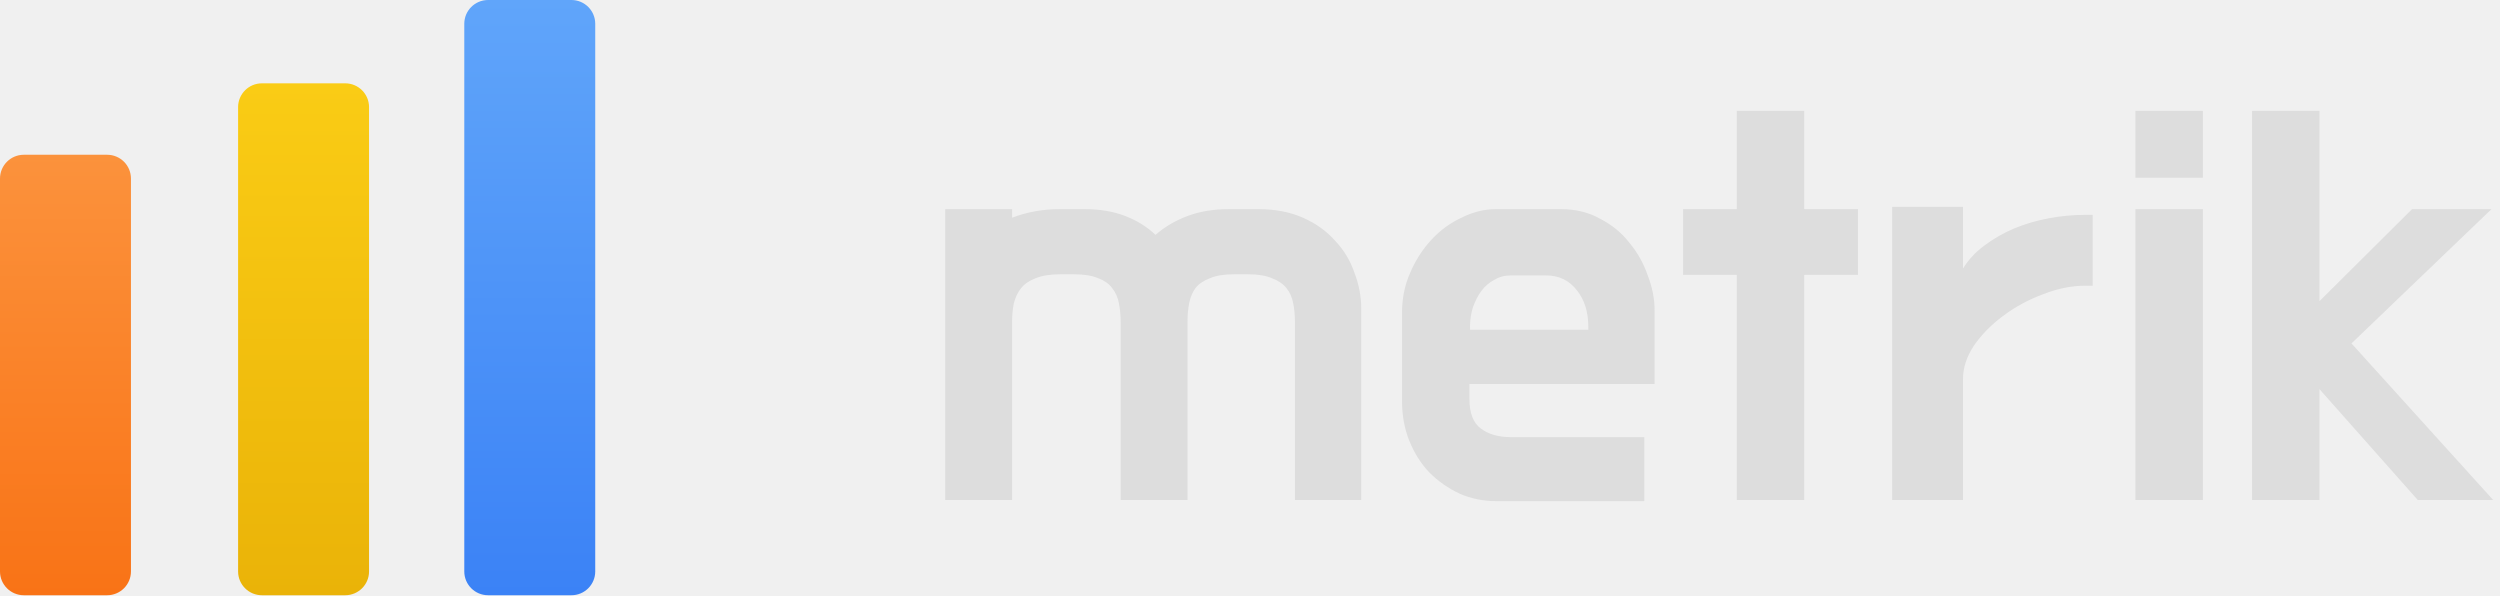
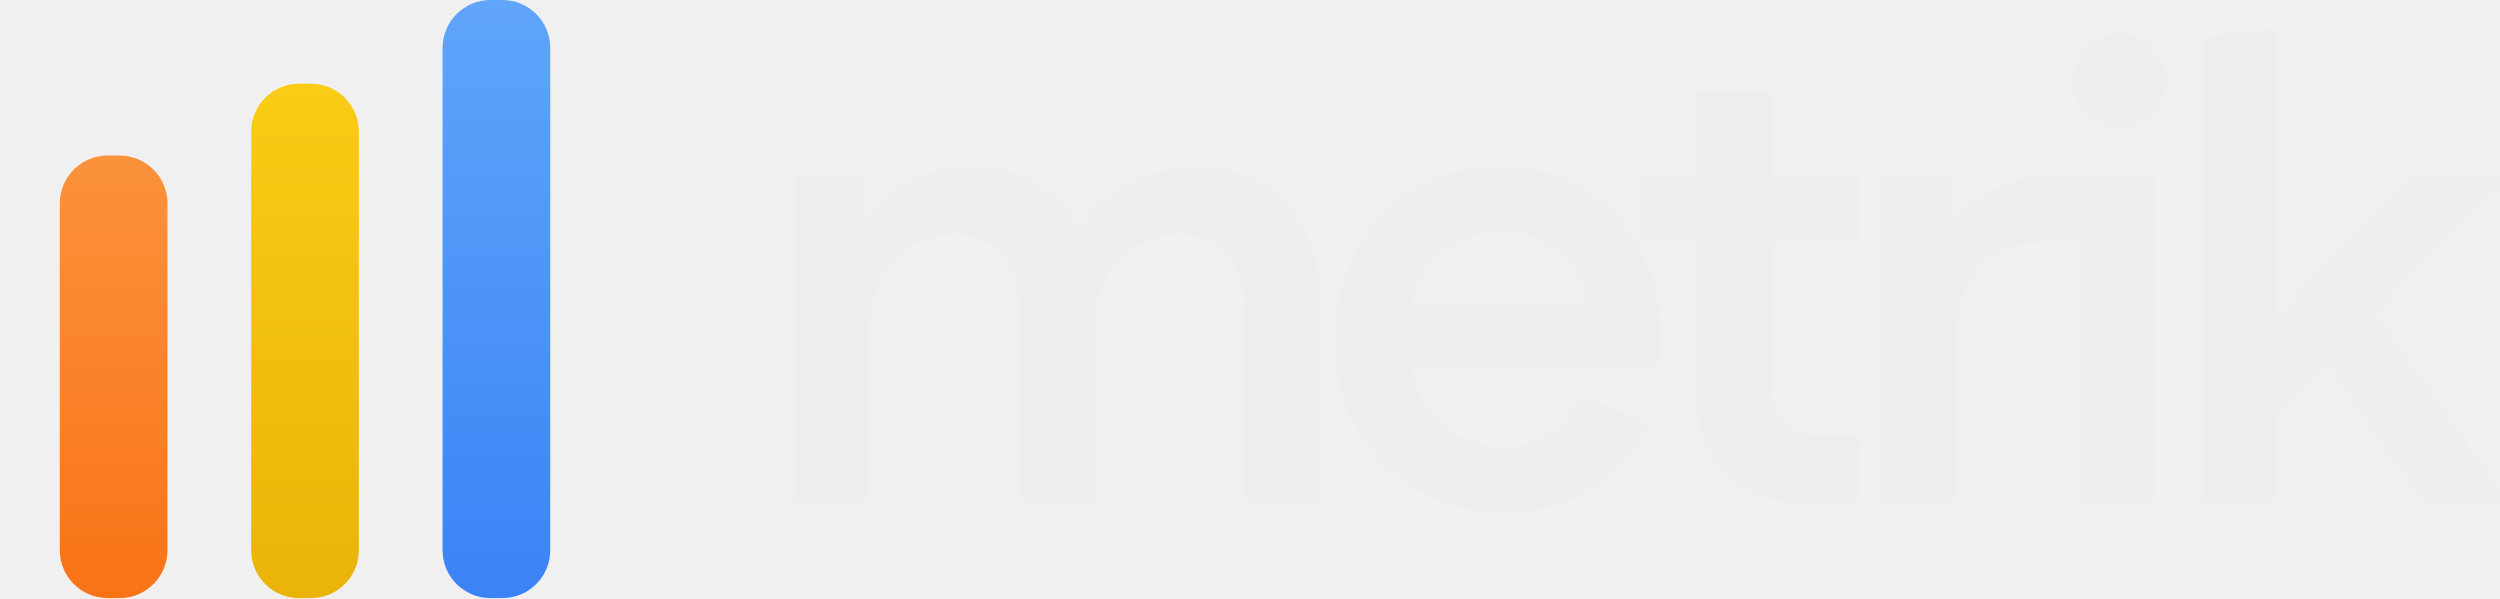
- <svg xmlns="http://www.w3.org/2000/svg" width="210" height="50" viewBox="0 0 210 50" fill="none">
+ <svg xmlns="http://www.w3.org/2000/svg" width="209" height="50" viewBox="0 0 209 50" fill="none">
  <g clip-path="url(#clip0_17_12)">
+     <path d="M66.402 42V14.73H72.234V21.372L71.208 20.346C71.82 18.978 72.612 17.826 73.584 16.89C74.556 15.954 75.69 15.234 76.986 14.73C78.282 14.19 79.74 13.92 81.36 13.92C83.628 13.92 85.644 14.55 87.408 15.81C89.172 17.07 90.36 18.924 90.972 21.372L88.974 21.264C89.586 19.716 90.45 18.402 91.566 17.322C92.682 16.242 93.978 15.414 95.454 14.838C96.966 14.226 98.55 13.92 100.206 13.92C102.042 13.92 103.716 14.352 105.228 15.216C106.776 16.044 108 17.286 108.9 18.942C109.836 20.562 110.304 22.596 110.304 25.044V42H104.094V26.556C104.094 24.936 103.86 23.622 103.392 22.614C102.924 21.57 102.276 20.814 101.448 20.346C100.62 19.842 99.666 19.59 98.586 19.59C97.578 19.59 96.516 19.86 95.4 20.4C94.32 20.94 93.384 21.84 92.592 23.1C91.836 24.324 91.458 26.034 91.458 28.23V42H85.248V26.556C85.248 24.936 85.014 23.622 84.546 22.614C84.078 21.57 83.43 20.814 82.602 20.346C81.774 19.842 80.82 19.59 79.74 19.59C78.732 19.59 77.67 19.86 76.554 20.4C75.474 20.94 74.538 21.84 73.746 23.1C72.99 24.36 72.612 26.07 72.612 28.23V42H66.402ZM125.725 42.81C122.953 42.81 120.505 42.198 118.381 40.974C116.293 39.75 114.655 38.058 113.467 35.898C112.279 33.738 111.685 31.218 111.685 28.338C111.685 25.494 112.261 22.992 113.413 20.832C114.601 18.636 116.221 16.944 118.273 15.756C120.361 14.532 122.755 13.92 125.455 13.92C128.155 13.92 130.495 14.55 132.475 15.81C134.491 17.034 136.057 18.762 137.173 20.994C138.325 23.226 138.901 25.836 138.901 28.824V29.85L138.091 30.66H114.601V25.476H136.093L132.799 26.718C132.763 25.206 132.403 23.91 131.719 22.83C131.071 21.714 130.207 20.868 129.127 20.292C128.083 19.68 126.895 19.374 125.563 19.374C124.123 19.374 122.809 19.716 121.621 20.4C120.433 21.048 119.515 21.966 118.867 23.154C118.219 24.306 117.895 25.656 117.895 27.204V29.364C117.895 30.84 118.237 32.19 118.921 33.414C119.641 34.602 120.595 35.556 121.783 36.276C122.971 36.996 124.285 37.356 125.725 37.356C127.093 37.356 128.335 36.996 129.451 36.276C130.603 35.52 131.503 34.512 132.151 33.252H132.799L137.821 35.412C136.741 37.752 135.139 39.57 133.015 40.866C130.927 42.162 128.497 42.81 125.725 42.81ZM150.598 42C147.934 42 145.81 41.172 144.226 39.516C142.642 37.824 141.85 35.556 141.85 32.712V7.656H148.06V32.064C148.06 33.504 148.42 34.584 149.14 35.304C149.896 36.024 150.976 36.384 152.38 36.384H155.188L155.458 36.978V42H150.598ZM137.206 20.292V14.73H155.458V20.292H137.206ZM157.367 42V14.73H163.199V21.696L161.633 21.588C162.389 19.464 163.649 17.79 165.413 16.566C167.177 15.342 169.193 14.73 171.461 14.73H174.107V20.292H170.543C169.139 20.292 167.915 20.616 166.871 21.264C165.827 21.876 165.017 22.758 164.441 23.91C163.865 25.062 163.577 26.43 163.577 28.014V42H157.367ZM174.048 42V14.73H180.258V42H174.048ZM177.18 10.626C176.1 10.626 175.182 10.248 174.426 9.492C173.67 8.736 173.292 7.8 173.292 6.684C173.292 5.64 173.67 4.74 174.426 3.984C175.182 3.192 176.118 2.796 177.234 2.796C178.278 2.796 179.178 3.192 179.934 3.984C180.726 4.74 181.122 5.658 181.122 6.738C181.122 7.818 180.726 8.736 179.934 9.492C179.178 10.248 178.26 10.626 177.18 10.626ZM187.815 37.248V28.986L201.639 14.73H209.307V15.162L187.815 37.248ZM184.143 42V3.12L190.191 2.364L190.353 2.796V42H184.143ZM202.503 42L193.107 28.284L197.427 24.396L209.415 41.568V42H202.503Z" fill="#EEEEEE" />
    <g clip-path="url(#clip1_17_12)">
-       <path d="M0 15C0 13.895 0.895 13 2 13H9C10.105 13 11 13.895 11 15V48C11 49.105 10.105 50 9 50H2C0.895 50 0 49.105 0 48V15Z" fill="url(#paint0_linear_17_12)" />
-       <path d="M39 2C39 0.895 39.895 0 41 0H48C49.105 0 50 0.895 50 2V48C50 49.105 49.105 50 48 50H41C39.895 50 39 49.105 39 48V2Z" fill="url(#paint1_linear_17_12)" />
-       <path d="M20 9C20 7.895 20.895 7 22 7H29C30.105 7 31 7.895 31 9V48C31 49.105 30.105 50 29 50H22C20.895 50 20 49.105 20 48V9Z" fill="url(#paint2_linear_17_12)" />
+       <path d="M5 17C5 14.791 6.791 13 9 13H10C12.209 13 14 14.791 14 17V46C14 48.209 12.209 50 10 50H9C6.791 50 5 48.209 5 46V17Z" fill="url(#paint0_linear_17_12)" />
+       <path d="M37 4C37 1.791 38.791 0 41 0H42C44.209 0 46 1.791 46 4V46C46 48.209 44.209 50 42 50H41C38.791 50 37 48.209 37 46V4Z" fill="url(#paint1_linear_17_12)" />
+       <path d="M21 11C21 8.791 22.791 7 25 7H26C28.209 7 30 8.791 30 11V46C30 48.209 28.209 50 26 50H25C22.791 50 21 48.209 21 46V11Z" fill="url(#paint2_linear_17_12)" />
    </g>
-     <path d="M103.64 23.04C102.808 23.04 102.136 23.152 101.624 23.376C101.112 23.568 100.712 23.84 100.424 24.192C100.168 24.544 99.992 24.96 99.896 25.44C99.8 25.92 99.752 26.448 99.752 27.024V42H94.136V27.072C94.136 26.496 94.088 25.968 93.992 25.488C93.896 24.976 93.704 24.544 93.416 24.192C93.16 23.84 92.776 23.568 92.264 23.376C91.752 23.152 91.064 23.04 90.2 23.04H89.048C88.216 23.04 87.528 23.152 86.984 23.376C86.472 23.568 86.072 23.84 85.784 24.192C85.496 24.544 85.288 24.976 85.16 25.488C85.064 25.968 85.016 26.496 85.016 27.072V42H79.4V17.568H85.016V18.288C86.264 17.808 87.592 17.568 89 17.568H91.112C92.392 17.568 93.528 17.76 94.52 18.144C95.512 18.528 96.36 19.056 97.064 19.728C97.832 19.056 98.728 18.528 99.752 18.144C100.776 17.76 101.928 17.568 103.208 17.568H105.704C107.112 17.568 108.36 17.808 109.448 18.288C110.536 18.768 111.432 19.408 112.136 20.208C112.872 20.976 113.416 21.872 113.768 22.896C114.152 23.888 114.344 24.896 114.344 25.92V42H108.776V27.072C108.776 26.496 108.728 25.968 108.632 25.488C108.536 24.976 108.344 24.544 108.056 24.192C107.768 23.84 107.368 23.568 106.856 23.376C106.344 23.152 105.672 23.04 104.84 23.04H103.64ZM117.77 26.256C117.77 25.072 117.994 23.968 118.442 22.944C118.89 21.888 119.482 20.96 120.218 20.16C120.954 19.36 121.802 18.736 122.762 18.288C123.722 17.808 124.682 17.568 125.642 17.568H131.114C132.362 17.568 133.466 17.84 134.426 18.384C135.418 18.896 136.234 19.568 136.874 20.4C137.546 21.2 138.058 22.112 138.41 23.136C138.794 24.128 138.986 25.104 138.986 26.064V32.256H123.434V33.552C123.434 34.704 123.754 35.52 124.394 36C125.034 36.48 125.882 36.72 126.938 36.72H138.122V42.096H125.69C124.602 42.096 123.578 41.888 122.618 41.472C121.658 41.024 120.81 40.432 120.074 39.696C119.37 38.96 118.81 38.08 118.394 37.056C117.978 36.032 117.77 34.912 117.77 33.696V26.256ZM123.482 27.696H133.418V27.456C133.418 26.208 133.098 25.184 132.458 24.384C131.818 23.552 130.954 23.136 129.866 23.136H126.89C126.378 23.136 125.914 23.264 125.498 23.52C125.082 23.744 124.73 24.048 124.442 24.432C124.154 24.816 123.914 25.28 123.722 25.824C123.562 26.336 123.482 26.88 123.482 27.456V27.696ZM141.38 17.568H145.892V9.312H151.556V17.568H156.068V23.088H151.556V42H145.892V23.088H141.38V17.568ZM164.892 22.56C165.34 21.824 165.932 21.184 166.668 20.64C167.436 20.064 168.268 19.584 169.164 19.2C170.092 18.816 171.068 18.528 172.092 18.336C173.116 18.144 174.14 18.048 175.164 18.048H175.788V24H175.164C174.012 24 172.828 24.24 171.612 24.72C170.396 25.168 169.276 25.776 168.252 26.544C167.26 27.28 166.444 28.112 165.804 29.04C165.196 29.968 164.892 30.896 164.892 31.824V42H158.94V17.376H164.892V22.56ZM185.042 42H179.378V17.568H185.042V42ZM185.042 14.928H179.378V9.312H185.042V14.928ZM209.428 42H203.092L194.836 32.688V42H189.172V9.312H194.836V25.296L202.612 17.568H209.284L197.524 28.848L209.428 42Z" fill="#DDDDDD" />
  </g>
  <defs>
-     <linearGradient id="paint0_linear_17_12" x1="5.5" y1="13" x2="5.5" y2="50" gradientUnits="userSpaceOnUse">
+     <linearGradient id="paint0_linear_17_12" x1="9.5" y1="13" x2="9.5" y2="50" gradientUnits="userSpaceOnUse">
      <stop stop-color="#FB923C" />
      <stop offset="1" stop-color="#F97316" />
    </linearGradient>
-     <linearGradient id="paint1_linear_17_12" x1="44.5" y1="0" x2="44.5" y2="50" gradientUnits="userSpaceOnUse">
+     <linearGradient id="paint1_linear_17_12" x1="41.5" y1="0" x2="41.5" y2="50" gradientUnits="userSpaceOnUse">
      <stop stop-color="#60A5FA" />
      <stop offset="1" stop-color="#3B82F6" />
    </linearGradient>
    <linearGradient id="paint2_linear_17_12" x1="25.5" y1="7" x2="25.5" y2="50" gradientUnits="userSpaceOnUse">
      <stop stop-color="#FACC15" />
      <stop offset="1" stop-color="#EAB308" />
    </linearGradient>
    <clipPath id="clip0_17_12">
-       <rect width="210" height="50" fill="white" />
+       <rect width="209" height="50" fill="white" />
    </clipPath>
    <clipPath id="clip1_17_12">
      <rect width="50" height="50" fill="white" />
    </clipPath>
  </defs>
</svg>
